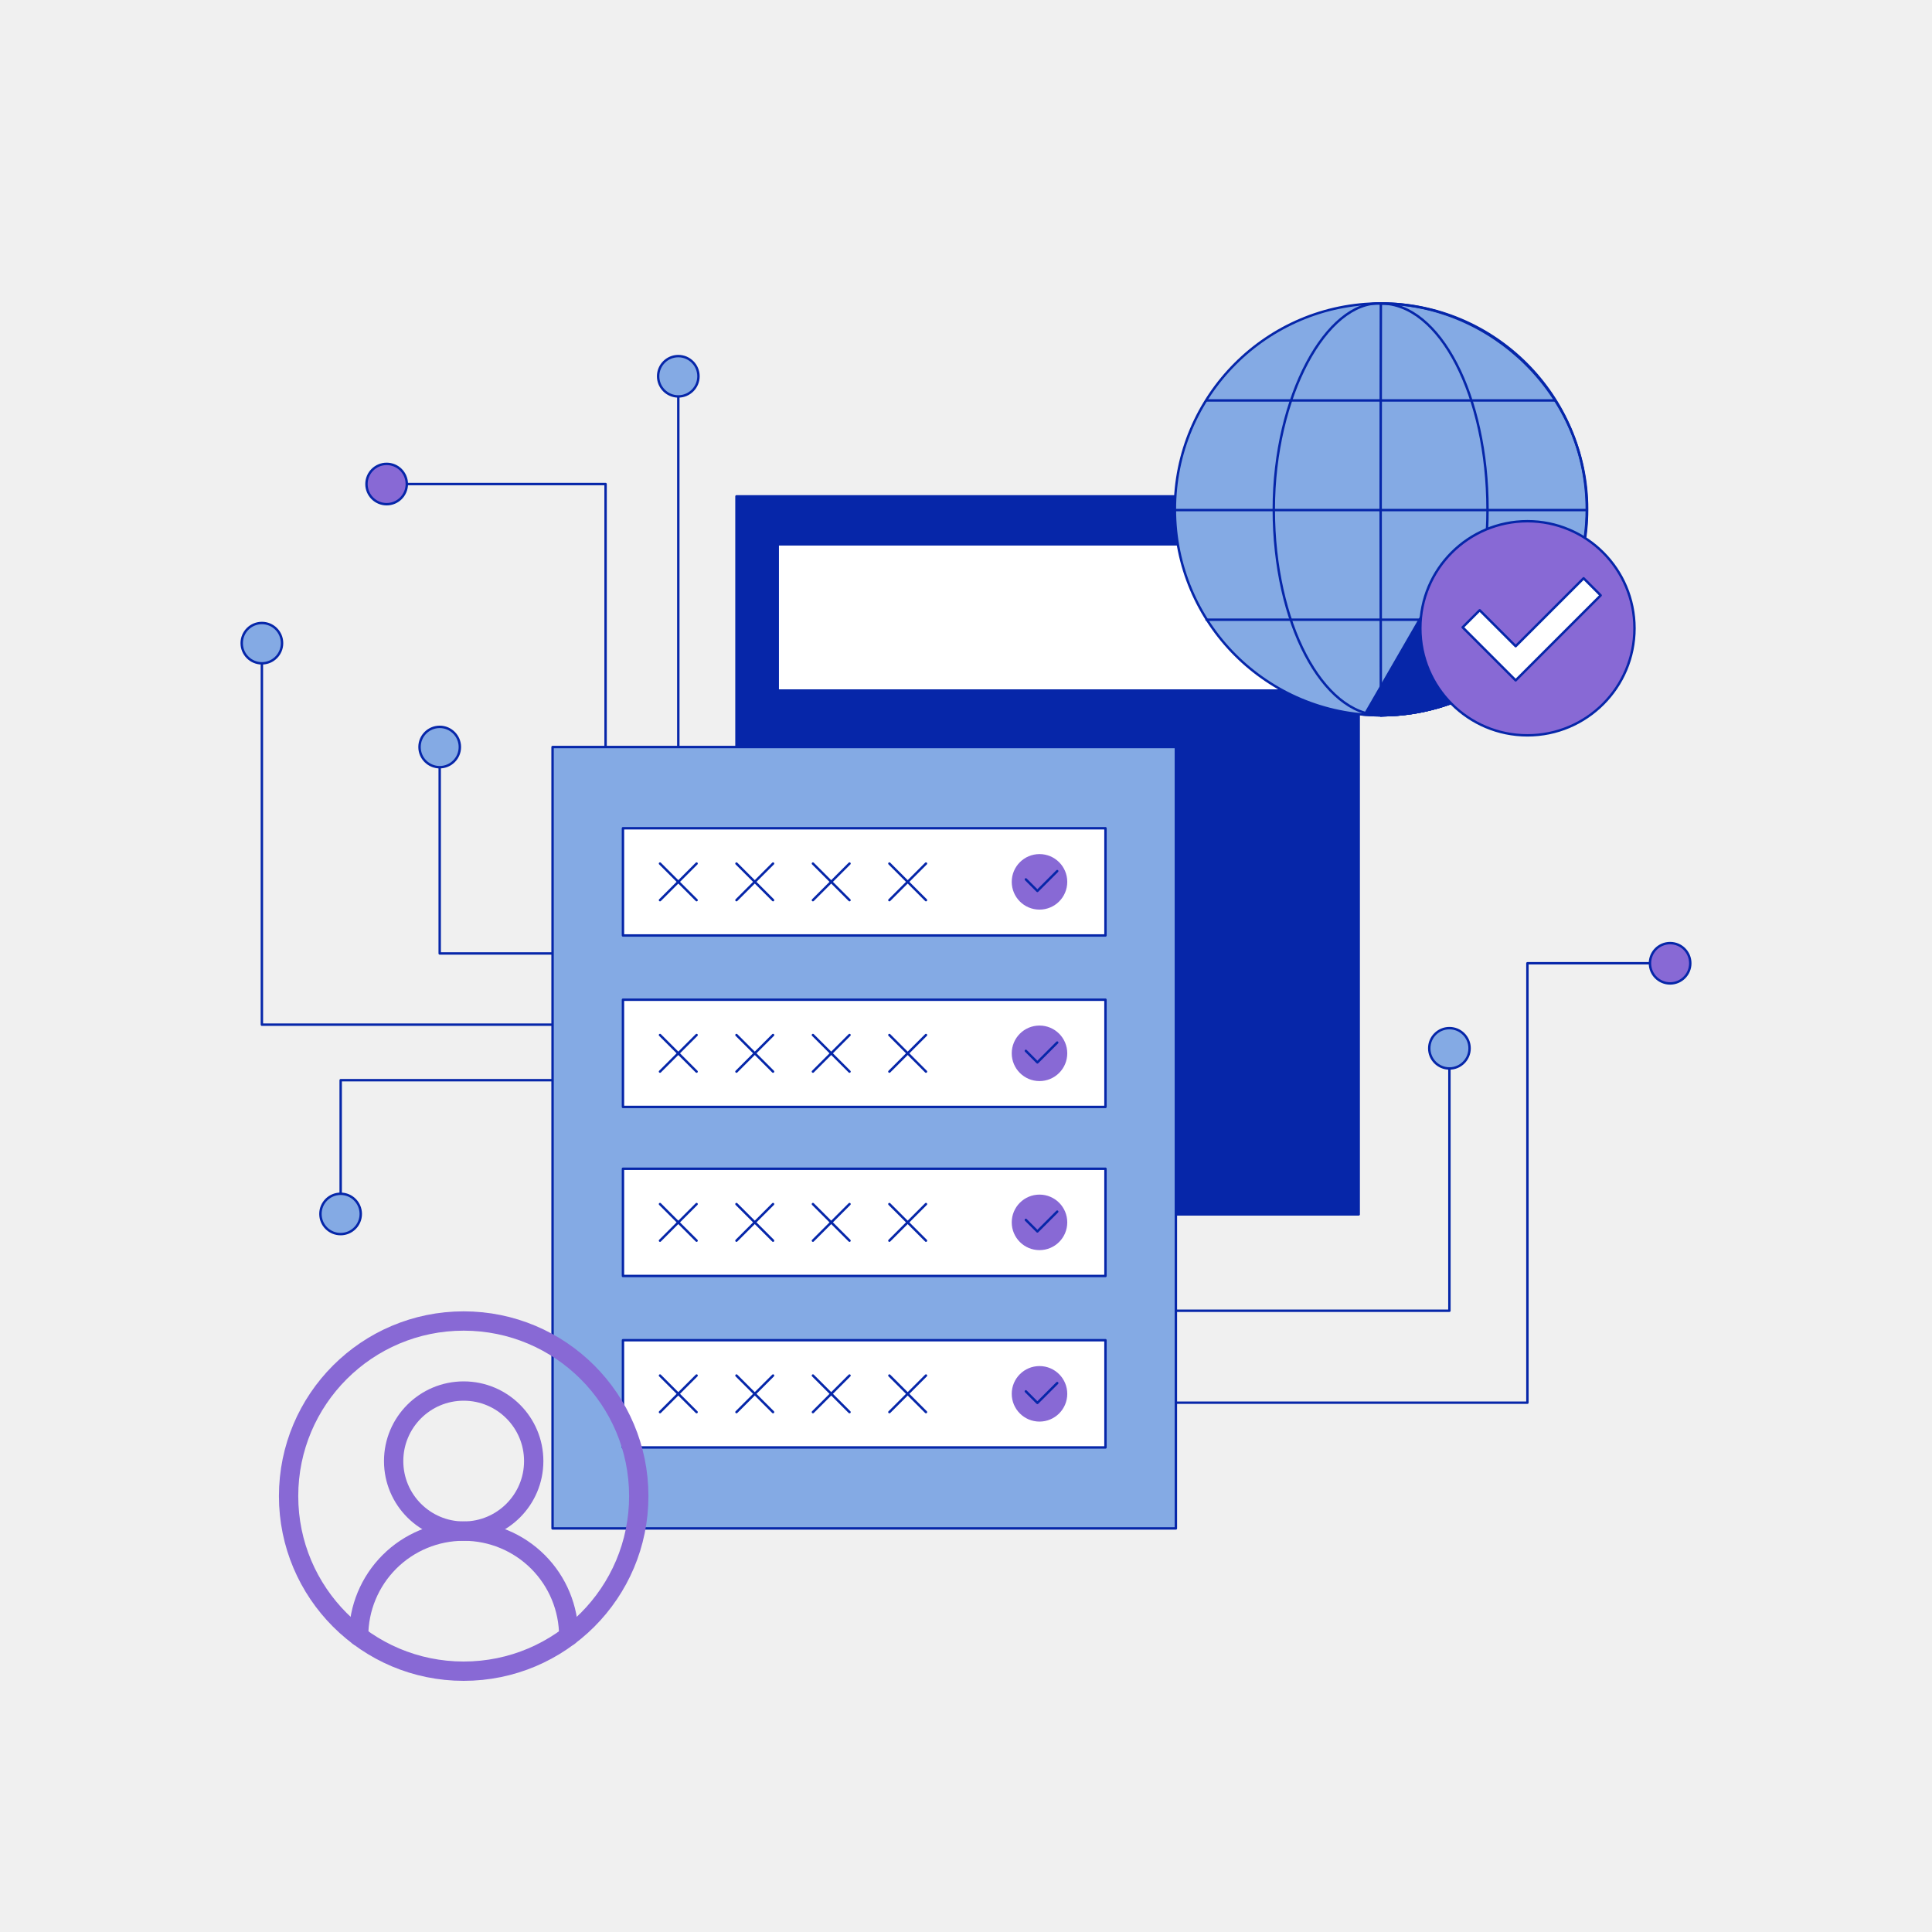
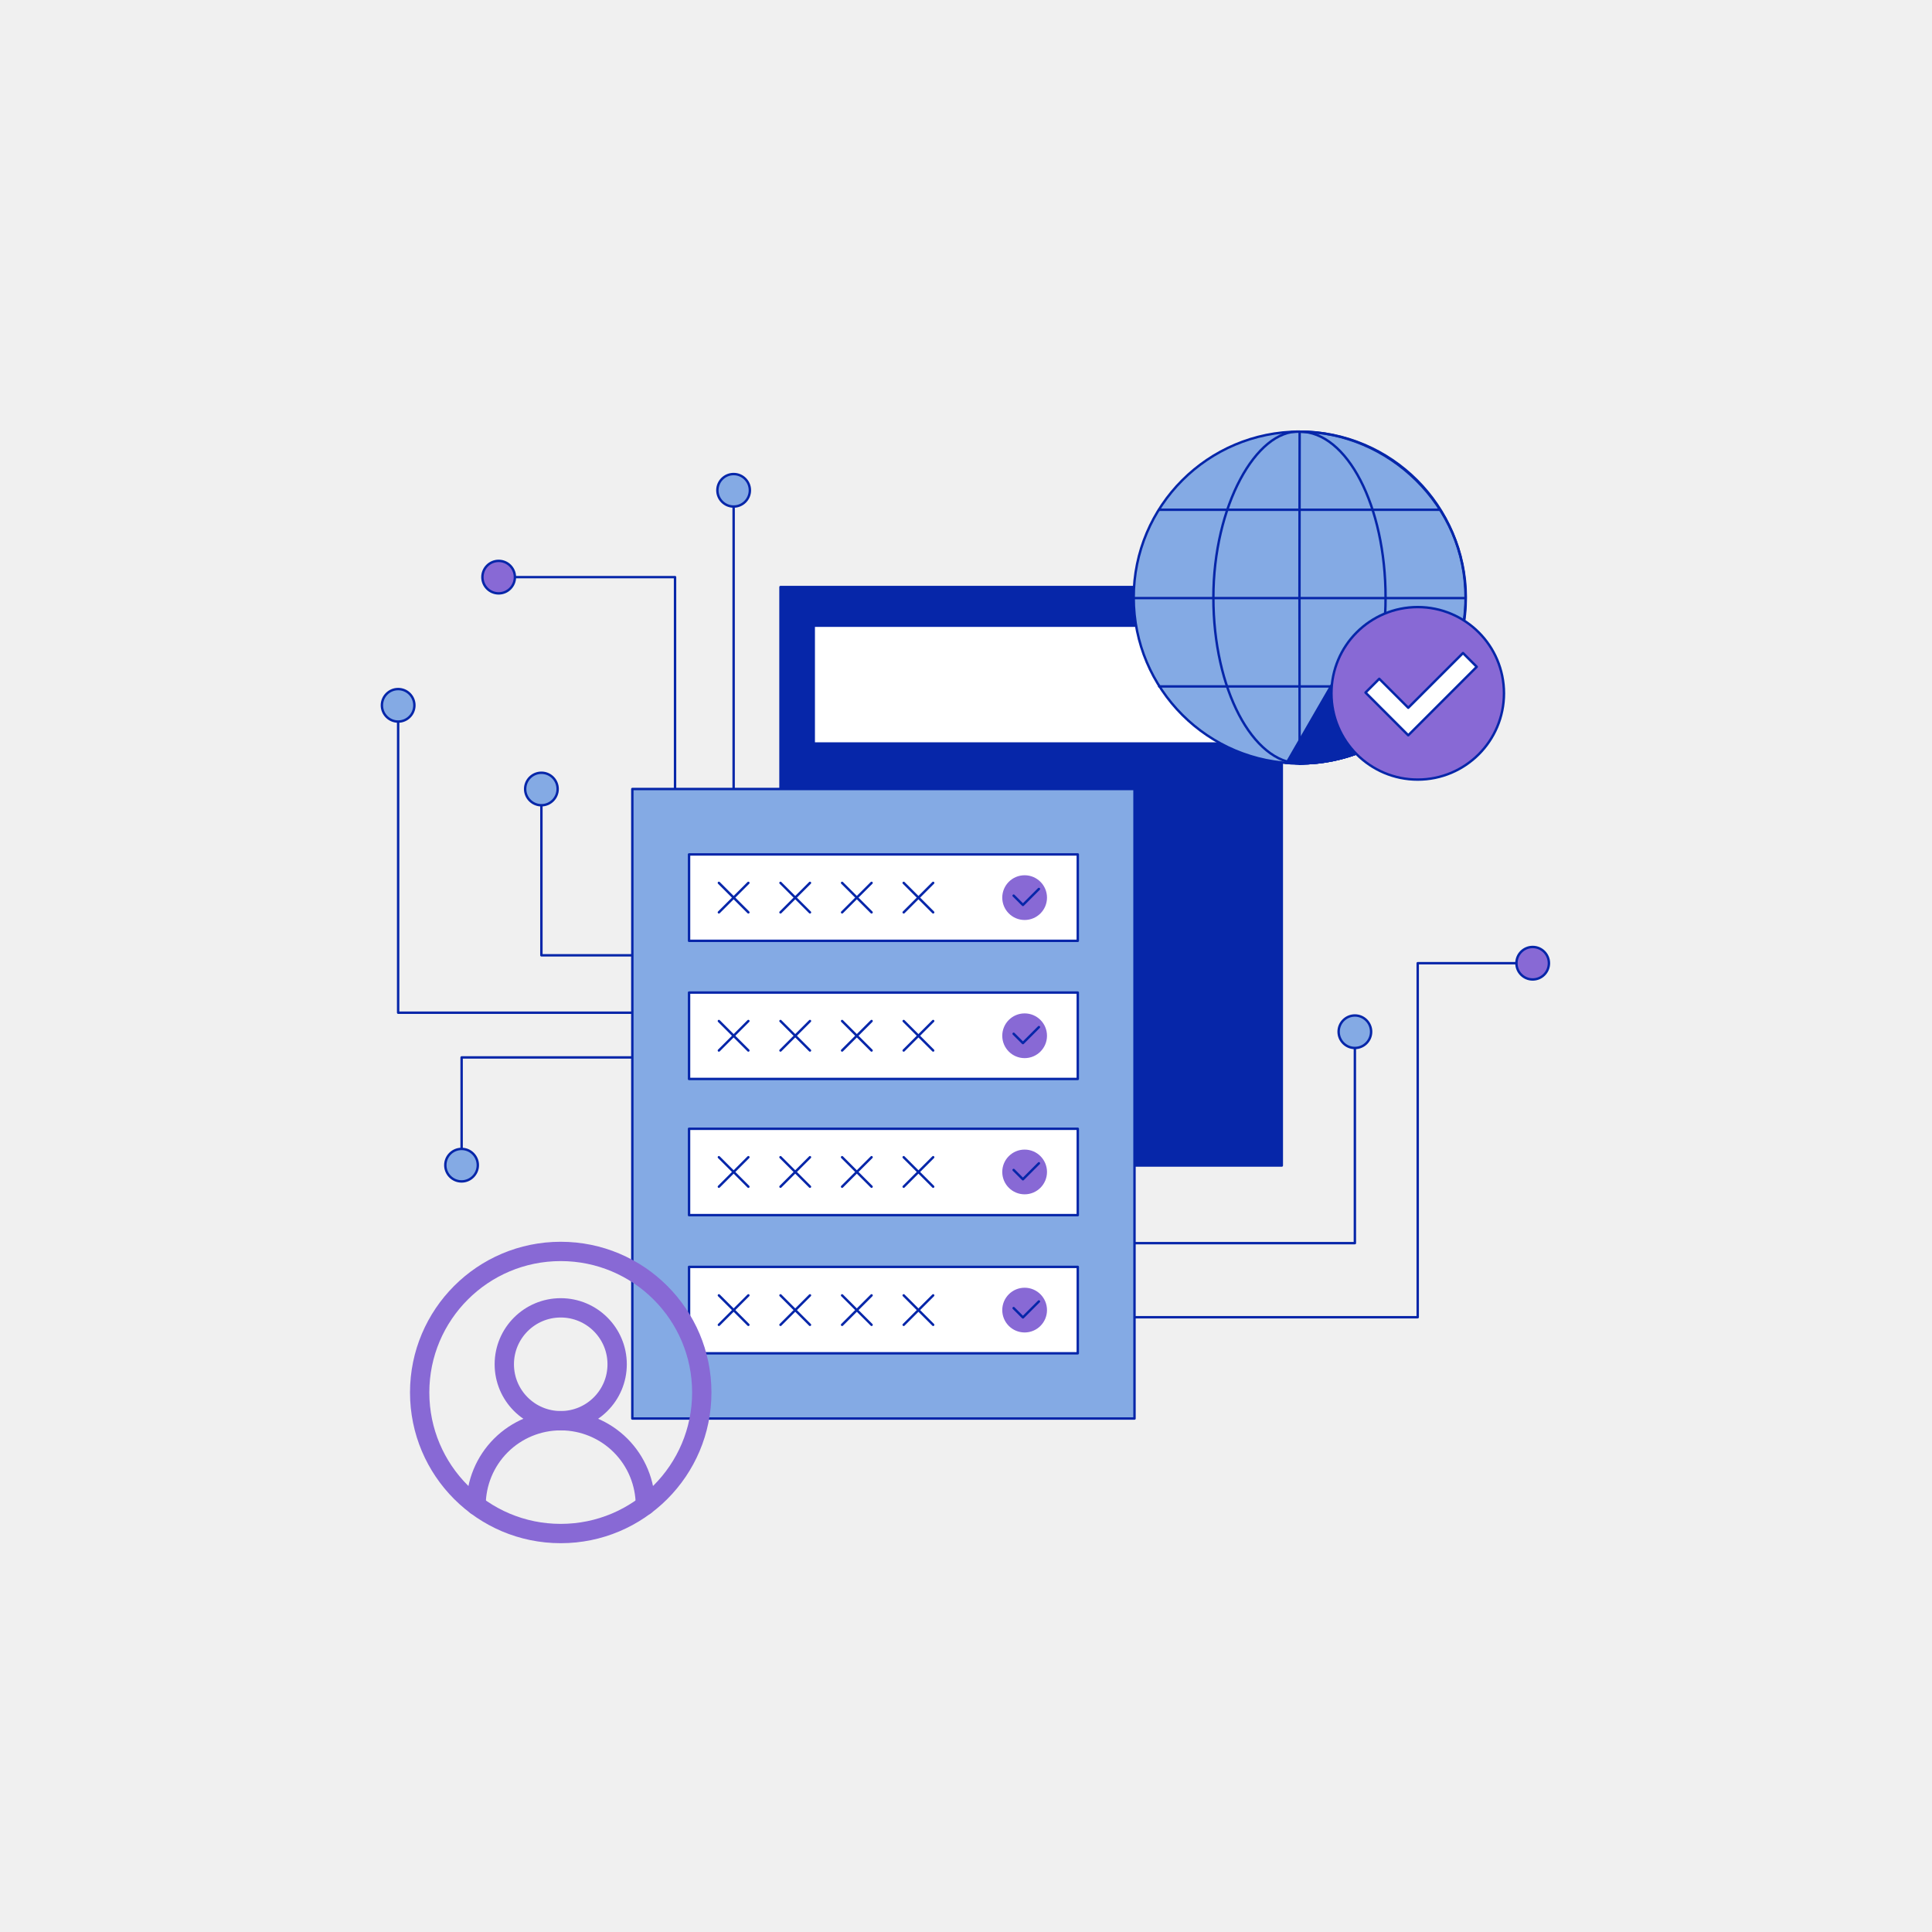
<svg xmlns="http://www.w3.org/2000/svg" width="1600" height="1600" viewBox="0 0 1600 1600" fill="none">
-   <g clip-path="url(#clip0_24_16457)">
-     <mask id="mask0_24_16457" style="mask-type:luminance" maskUnits="userSpaceOnUse" x="0" y="0" width="1600" height="1600">
-       <path d="M1600 0H0V1600H1600V0Z" fill="white" />
+   <mask id="mask0_2_8735" style="mask-type:luminance" maskUnits="userSpaceOnUse" x="25" y="25" width="1550" height="1550">
+     <path d="M1575 25H25V1575H1575V25Z" fill="white" />
+   </mask>
+   <g mask="url(#mask0_2_8735)">
+     <mask id="mask1_2_8735" style="mask-type:luminance" maskUnits="userSpaceOnUse" x="155" y="155" width="1290" height="1290">
+       <path d="M1444.03 155H155V1444.03H1444.03V155Z" fill="white" />
    </mask>
-     <g mask="url(#mask0_24_16457)">
-       <path d="M609.912 411.05H1125.22V1005.71H609.912V411.05Z" fill="#0626A9" />
-       <path d="M609.912 411.05H1125.22V1005.71H609.912V411.05Z" stroke="#0626A9" stroke-width="2" stroke-linecap="round" stroke-linejoin="round" />
-       <path d="M1091.04 571.896H644.089V450.78H1091.04V571.896Z" fill="white" />
-       <path d="M1091.04 571.896H644.089V450.78H1091.04V571.896Z" stroke="#0626A9" stroke-width="2" stroke-linecap="round" stroke-linejoin="round" />
-       <mask id="mask1_24_16457" style="mask-type:luminance" maskUnits="userSpaceOnUse" x="0" y="0" width="1600" height="1600">
-         <path d="M0 0H1600V1600H0V0Z" fill="white" />
+     <g mask="url(#mask1_2_8735)">
+       <path d="M646.372 486.16H1061.53V965.245H646.372V486.16Z" fill="#0626A9" />
+       <path d="M646.372 486.16H1061.53V965.245H646.372V486.16Z" stroke="#0626A9" stroke-width="2" stroke-linecap="round" stroke-linejoin="round" />
+       <path d="M1033.99 615.745H673.907V518.168H1033.99V615.745Z" fill="white" />
+       <path d="M1033.99 615.745H673.907V518.168H1033.99V615.745Z" stroke="#0626A9" stroke-width="2" stroke-linecap="round" stroke-linejoin="round" />
+       <mask id="mask2_2_8735" style="mask-type:luminance" maskUnits="userSpaceOnUse" x="155" y="155" width="1290" height="1290">
+         <path d="M155 155H1444.03V1444.03H155V155Z" fill="white" />
      </mask>
-       <g mask="url(#mask1_24_16457)">
-         <path d="M561.742 623.679V328.095" stroke="#0626A9" stroke-width="2" stroke-linecap="round" stroke-linejoin="round" />
-         <path d="M501.516 623.679V400.863H336.658" stroke="#0626A9" stroke-width="2" stroke-linecap="round" stroke-linejoin="round" />
-         <path d="M483.962 789.614H364.138V633.622" stroke="#0626A9" stroke-width="2" stroke-linecap="round" stroke-linejoin="round" />
-         <path d="M469.271 848.593H216.879V550.345" stroke="#0626A9" stroke-width="2" stroke-linecap="round" stroke-linejoin="round" />
-         <path d="M469.271 894.575H282.133V988.633" stroke="#0626A9" stroke-width="2" stroke-linecap="round" stroke-linejoin="round" />
-         <path d="M955.216 1085.49H1200.34V884.866" stroke="#0626A9" stroke-width="2" stroke-linecap="round" stroke-linejoin="round" />
-         <path d="M961.142 1161.64H1264.94V797.735H1365.87" stroke="#0626A9" stroke-width="2" stroke-linecap="round" stroke-linejoin="round" />
-         <path d="M578.446 311.605C578.446 320.831 570.968 328.309 561.742 328.309C552.516 328.309 545.038 320.831 545.038 311.605C545.038 302.379 552.516 294.901 561.742 294.901C570.968 294.901 578.446 302.379 578.446 311.605Z" fill="#84AAE4" />
-         <path d="M578.446 311.605C578.446 320.831 570.968 328.309 561.742 328.309C552.516 328.309 545.038 320.831 545.038 311.605C545.038 302.379 552.516 294.901 561.742 294.901C570.968 294.901 578.446 302.379 578.446 311.605Z" stroke="#0626A9" stroke-width="2" stroke-linecap="round" stroke-linejoin="round" />
-         <path d="M336.907 400.864C336.907 410.09 329.429 417.568 320.203 417.568C310.977 417.568 303.499 410.09 303.499 400.864C303.499 391.638 310.977 384.16 320.203 384.16C329.429 384.16 336.907 391.638 336.907 400.864Z" fill="#8869D5" />
-         <path d="M336.907 400.864C336.907 410.09 329.429 417.568 320.203 417.568C310.977 417.568 303.499 410.09 303.499 400.864C303.499 391.638 310.977 384.16 320.203 384.16C329.429 384.16 336.907 391.638 336.907 400.864Z" stroke="#0626A9" stroke-width="2" stroke-linecap="round" stroke-linejoin="round" />
-         <path d="M380.841 618.657C380.841 627.883 373.363 635.361 364.137 635.361C354.911 635.361 347.433 627.883 347.433 618.657C347.433 609.431 354.911 601.953 364.137 601.953C373.363 601.953 380.841 609.431 380.841 618.657Z" fill="#84AAE4" />
-         <path d="M380.841 618.657C380.841 627.883 373.363 635.361 364.137 635.361C354.911 635.361 347.433 627.883 347.433 618.657C347.433 609.431 354.911 601.953 364.137 601.953C373.363 601.953 380.841 609.431 380.841 618.657Z" stroke="#0626A9" stroke-width="2" stroke-linecap="round" stroke-linejoin="round" />
-         <path d="M233.583 532.636C233.583 541.862 226.105 549.34 216.879 549.34C207.653 549.34 200.175 541.862 200.175 532.636C200.175 523.41 207.653 515.932 216.879 515.932C226.105 515.932 233.583 523.41 233.583 532.636Z" fill="#84AAE4" />
-         <path d="M233.583 532.636C233.583 541.862 226.105 549.34 216.879 549.34C207.653 549.34 200.175 541.862 200.175 532.636C200.175 523.41 207.653 515.932 216.879 515.932C226.105 515.932 233.583 523.41 233.583 532.636Z" stroke="#0626A9" stroke-width="2" stroke-linecap="round" stroke-linejoin="round" />
-         <path d="M298.78 1005.34C298.78 1014.56 291.302 1022.04 282.076 1022.04C272.85 1022.04 265.372 1014.56 265.372 1005.34C265.372 996.111 272.85 988.633 282.076 988.633C291.302 988.633 298.78 996.111 298.78 1005.34Z" fill="#84AAE4" />
-         <path d="M298.78 1005.34C298.78 1014.56 291.302 1022.04 282.076 1022.04C272.85 1022.04 265.372 1014.56 265.372 1005.34C265.372 996.111 272.85 988.633 282.076 988.633C291.302 988.633 298.78 996.111 298.78 1005.34Z" stroke="#0626A9" stroke-width="2" stroke-linecap="round" stroke-linejoin="round" />
-         <path d="M1217.05 868.162C1217.05 877.388 1209.57 884.866 1200.34 884.866C1191.12 884.866 1183.64 877.388 1183.64 868.162C1183.64 858.936 1191.12 851.458 1200.34 851.458C1209.57 851.458 1217.05 858.936 1217.05 868.162Z" fill="#84AAE4" />
-         <path d="M1217.05 868.162C1217.05 877.388 1209.57 884.866 1200.34 884.866C1191.12 884.866 1183.64 877.388 1183.64 868.162C1183.64 858.936 1191.12 851.458 1200.34 851.458C1209.57 851.458 1217.05 858.936 1217.05 868.162Z" stroke="#0626A9" stroke-width="2" stroke-linecap="round" stroke-linejoin="round" />
-         <path d="M1399.82 797.736C1399.82 806.962 1392.35 814.44 1383.12 814.44C1373.89 814.44 1366.42 806.962 1366.42 797.736C1366.42 788.51 1373.89 781.032 1383.12 781.032C1392.35 781.032 1399.82 788.51 1399.82 797.736Z" fill="#8869D5" />
-         <path d="M1399.82 797.736C1399.82 806.962 1392.35 814.44 1383.12 814.44C1373.89 814.44 1366.42 806.962 1366.42 797.736C1366.42 788.51 1373.89 781.032 1383.12 781.032C1392.35 781.032 1399.82 788.51 1399.82 797.736Z" stroke="#0626A9" stroke-width="2" stroke-linecap="round" stroke-linejoin="round" />
+       <g mask="url(#mask2_2_8735)">
+         <path d="M607.564 657.464V419.328" stroke="#0626A9" stroke-width="2" stroke-linecap="round" stroke-linejoin="round" />
+         <path d="M559.044 657.464V477.953H426.227" stroke="#0626A9" stroke-width="2" stroke-linecap="round" stroke-linejoin="round" />
+         <path d="M544.901 791.148H448.366V665.474" stroke="#0626A9" stroke-width="2" stroke-linecap="round" stroke-linejoin="round" />
+         <path d="M533.066 838.664H329.727V598.382" stroke="#0626A9" stroke-width="2" stroke-linecap="round" stroke-linejoin="round" />
+         <path d="M533.066 875.709H382.299V951.487" stroke="#0626A9" stroke-width="2" stroke-linecap="round" stroke-linejoin="round" />
+         <path d="M924.565 1029.52H1122.05V867.887" stroke="#0626A9" stroke-width="2" stroke-linecap="round" stroke-linejoin="round" />
+         <path d="M929.339 1090.87H1174.09V797.691H1255.41" stroke="#0626A9" stroke-width="2" stroke-linecap="round" stroke-linejoin="round" />
+         <path d="M621.022 406.043C621.022 413.476 614.997 419.5 607.564 419.5C600.132 419.5 594.107 413.476 594.107 406.043C594.107 398.61 600.132 392.585 607.564 392.585C614.997 392.585 621.022 398.61 621.022 406.043Z" fill="#84AAE4" />
+         <path d="M621.022 406.043C621.022 413.476 614.997 419.5 607.564 419.5C600.132 419.5 594.107 413.476 594.107 406.043C594.107 398.61 600.132 392.585 607.564 392.585C614.997 392.585 621.022 398.61 621.022 406.043Z" stroke="#0626A9" stroke-width="2" stroke-linecap="round" stroke-linejoin="round" />
+         <path d="M426.427 477.954C426.427 485.387 420.403 491.411 412.97 491.411C405.537 491.411 399.512 485.387 399.512 477.954C399.512 470.521 405.537 464.496 412.97 464.496C420.403 464.496 426.427 470.521 426.427 477.954Z" fill="#8869D5" />
+         <path d="M426.427 477.954C426.427 485.387 420.403 491.411 412.97 491.411C405.537 491.411 399.512 485.387 399.512 477.954C399.512 470.521 405.537 464.496 412.97 464.496C420.403 464.496 426.427 470.521 426.427 477.954Z" stroke="#0626A9" stroke-width="2" stroke-linecap="round" stroke-linejoin="round" />
+         <path d="M461.823 653.418C461.823 660.85 455.798 666.875 448.365 666.875C440.932 666.875 434.908 660.85 434.908 653.418C434.908 645.985 440.932 639.96 448.365 639.96C455.798 639.96 461.823 645.985 461.823 653.418Z" fill="#84AAE4" />
+         <path d="M461.823 653.418C461.823 660.85 455.798 666.875 448.365 666.875C440.932 666.875 434.908 660.85 434.908 653.418C434.908 645.985 440.932 639.96 448.365 639.96C455.798 639.96 461.823 645.985 461.823 653.418Z" stroke="#0626A9" stroke-width="2" stroke-linecap="round" stroke-linejoin="round" />
+         <path d="M343.185 584.115C343.185 591.548 337.16 597.573 329.727 597.573C322.295 597.573 316.27 591.548 316.27 584.115C316.27 576.682 322.295 570.658 329.727 570.658C337.16 570.658 343.185 576.682 343.185 584.115Z" fill="#84AAE4" />
+         <path d="M343.185 584.115C343.185 591.548 337.16 597.573 329.727 597.573C322.295 597.573 316.27 591.548 316.27 584.115C316.27 576.682 322.295 570.658 329.727 570.658C337.16 570.658 343.185 576.682 343.185 584.115Z" stroke="#0626A9" stroke-width="2" stroke-linecap="round" stroke-linejoin="round" />
+         <path d="M395.71 964.947C395.71 972.375 389.686 978.401 382.253 978.401C374.82 978.401 368.796 972.375 368.796 964.947C368.796 957.511 374.82 951.487 382.253 951.487C389.686 951.487 395.71 957.511 395.71 964.947Z" fill="#84AAE4" />
+         <path d="M395.71 964.947C395.71 972.375 389.686 978.401 382.253 978.401C374.82 978.401 368.796 972.375 368.796 964.947C368.796 957.511 374.82 951.487 382.253 951.487C389.686 951.487 395.71 957.511 395.71 964.947Z" stroke="#0626A9" stroke-width="2" stroke-linecap="round" stroke-linejoin="round" />
+         <path d="M1135.51 854.43C1135.51 861.863 1129.48 867.887 1122.05 867.887C1114.62 867.887 1108.59 861.863 1108.59 854.43C1108.59 846.997 1114.62 840.972 1122.05 840.972C1129.48 840.972 1135.51 846.997 1135.51 854.43Z" fill="#84AAE4" />
+         <path d="M1135.51 854.43C1135.51 861.863 1129.48 867.887 1122.05 867.887C1114.62 867.887 1108.59 861.863 1108.59 854.43C1108.59 846.997 1114.62 840.972 1122.05 840.972C1129.48 840.972 1135.51 846.997 1135.51 854.43Z" stroke="#0626A9" stroke-width="2" stroke-linecap="round" stroke-linejoin="round" />
+         <path d="M1282.76 797.692C1282.76 805.125 1276.74 811.149 1269.3 811.149C1261.87 811.149 1255.85 805.125 1255.85 797.692C1255.85 790.259 1261.87 784.234 1269.3 784.234C1276.74 784.234 1282.76 790.259 1282.76 797.692Z" fill="#8869D5" />
+         <path d="M1282.76 797.692C1282.76 805.125 1276.74 811.149 1269.3 811.149C1261.87 811.149 1255.85 805.125 1255.85 797.692C1255.85 790.259 1261.87 784.234 1269.3 784.234C1276.74 784.234 1282.76 790.259 1282.76 797.692Z" stroke="#0626A9" stroke-width="2" stroke-linecap="round" stroke-linejoin="round" />
      </g>
-       <mask id="mask2_24_16457" style="mask-type:luminance" maskUnits="userSpaceOnUse" x="0" y="0" width="1600" height="1600">
-         <path d="M0 0H1600V1600H0V0Z" fill="white" />
+       <mask id="mask3_2_8735" style="mask-type:luminance" maskUnits="userSpaceOnUse" x="155" y="155" width="1290" height="1290">
+         <path d="M155 155H1444.03V1444.03H155V155Z" fill="white" />
      </mask>
-       <g mask="url(#mask2_24_16457)">
-         <path d="M973.808 1265.78H457.61V618.657H973.808V1265.78Z" fill="#84AAE4" />
-         <path d="M973.808 1265.78H457.61V618.657H973.808V1265.78Z" stroke="#0626A9" stroke-width="2" stroke-linecap="round" stroke-linejoin="round" />
-         <path d="M915.505 774.711H515.913V685.913H915.505V774.711Z" fill="white" />
-         <path d="M915.505 774.711H515.913V685.913H915.505V774.711Z" stroke="#0626A9" stroke-width="2" stroke-linecap="round" stroke-linejoin="round" />
-         <path d="M546.59 745.463L576.892 715.161" stroke="#0626A9" stroke-width="2" stroke-linecap="round" stroke-linejoin="round" />
-         <path d="M576.892 745.463L546.59 715.161" stroke="#0626A9" stroke-width="2" stroke-linecap="round" stroke-linejoin="round" />
-         <path d="M609.912 745.463L640.214 715.161" stroke="#0626A9" stroke-width="2" stroke-linecap="round" stroke-linejoin="round" />
-         <path d="M640.214 745.463L609.912 715.161" stroke="#0626A9" stroke-width="2" stroke-linecap="round" stroke-linejoin="round" />
-         <path d="M673.233 745.463L703.535 715.161" stroke="#0626A9" stroke-width="2" stroke-linecap="round" stroke-linejoin="round" />
-         <path d="M703.535 745.463L673.233 715.161" stroke="#0626A9" stroke-width="2" stroke-linecap="round" stroke-linejoin="round" />
-         <path d="M736.555 745.463L766.857 715.161" stroke="#0626A9" stroke-width="2" stroke-linecap="round" stroke-linejoin="round" />
-         <path d="M766.857 745.463L736.555 715.161" stroke="#0626A9" stroke-width="2" stroke-linecap="round" stroke-linejoin="round" />
-         <path d="M883.861 730.312C883.861 743.01 873.568 753.303 860.87 753.303C848.172 753.303 837.879 743.01 837.879 730.312C837.879 717.614 848.172 707.321 860.87 707.321C873.568 707.321 883.861 717.614 883.861 730.312Z" fill="#8869D5" />
-         <path d="M849.566 728.271L859.124 737.829L875.544 721.409" stroke="#0626A9" stroke-width="2" stroke-linecap="round" stroke-linejoin="round" />
-         <path d="M915.505 916.711H515.913V827.913H915.505V916.711Z" fill="white" />
-         <path d="M915.505 916.711H515.913V827.913H915.505V916.711Z" stroke="#0626A9" stroke-width="2" stroke-linecap="round" stroke-linejoin="round" />
-         <path d="M546.59 887.463L576.892 857.161" stroke="#0626A9" stroke-width="2" stroke-linecap="round" stroke-linejoin="round" />
-         <path d="M576.892 887.463L546.59 857.161" stroke="#0626A9" stroke-width="2" stroke-linecap="round" stroke-linejoin="round" />
-         <path d="M609.912 887.463L640.214 857.161" stroke="#0626A9" stroke-width="2" stroke-linecap="round" stroke-linejoin="round" />
-         <path d="M640.214 887.463L609.912 857.161" stroke="#0626A9" stroke-width="2" stroke-linecap="round" stroke-linejoin="round" />
-         <path d="M673.233 887.463L703.535 857.161" stroke="#0626A9" stroke-width="2" stroke-linecap="round" stroke-linejoin="round" />
-         <path d="M703.535 887.463L673.233 857.161" stroke="#0626A9" stroke-width="2" stroke-linecap="round" stroke-linejoin="round" />
-         <path d="M736.555 887.463L766.857 857.161" stroke="#0626A9" stroke-width="2" stroke-linecap="round" stroke-linejoin="round" />
-         <path d="M766.857 887.463L736.555 857.161" stroke="#0626A9" stroke-width="2" stroke-linecap="round" stroke-linejoin="round" />
-         <path d="M883.861 872.312C883.861 885.01 873.568 895.303 860.87 895.303C848.172 895.303 837.879 885.01 837.879 872.312C837.879 859.614 848.172 849.321 860.87 849.321C873.568 849.321 883.861 859.614 883.861 872.312Z" fill="#8869D5" />
-         <path d="M849.566 870.271L859.124 879.829L875.544 863.409" stroke="#0626A9" stroke-width="2" stroke-linecap="round" stroke-linejoin="round" />
-         <path d="M915.505 1056.71H515.913V967.913H915.505V1056.71Z" fill="white" />
-         <path d="M915.505 1056.71H515.913V967.913H915.505V1056.71Z" stroke="#0626A9" stroke-width="2" stroke-linecap="round" stroke-linejoin="round" />
-         <path d="M546.59 1027.46L576.892 997.161" stroke="#0626A9" stroke-width="2" stroke-linecap="round" stroke-linejoin="round" />
-         <path d="M576.892 1027.46L546.59 997.161" stroke="#0626A9" stroke-width="2" stroke-linecap="round" stroke-linejoin="round" />
-         <path d="M609.912 1027.46L640.214 997.161" stroke="#0626A9" stroke-width="2" stroke-linecap="round" stroke-linejoin="round" />
-         <path d="M640.214 1027.46L609.912 997.161" stroke="#0626A9" stroke-width="2" stroke-linecap="round" stroke-linejoin="round" />
-         <path d="M673.233 1027.46L703.535 997.161" stroke="#0626A9" stroke-width="2" stroke-linecap="round" stroke-linejoin="round" />
-         <path d="M703.535 1027.46L673.233 997.161" stroke="#0626A9" stroke-width="2" stroke-linecap="round" stroke-linejoin="round" />
-         <path d="M736.555 1027.46L766.857 997.161" stroke="#0626A9" stroke-width="2" stroke-linecap="round" stroke-linejoin="round" />
-         <path d="M766.857 1027.46L736.555 997.161" stroke="#0626A9" stroke-width="2" stroke-linecap="round" stroke-linejoin="round" />
-         <path d="M883.861 1012.31C883.861 1025.01 873.568 1035.3 860.87 1035.3C848.172 1035.3 837.879 1025.01 837.879 1012.31C837.879 999.614 848.172 989.321 860.87 989.321C873.568 989.321 883.861 999.614 883.861 1012.31Z" fill="#8869D5" />
-         <path d="M849.566 1010.27L859.124 1019.83L875.544 1003.41" stroke="#0626A9" stroke-width="2" stroke-linecap="round" stroke-linejoin="round" />
-         <path d="M915.505 1198.71H515.913V1109.91H915.505V1198.71Z" fill="white" />
-         <path d="M915.505 1198.71H515.913V1109.91H915.505V1198.71Z" stroke="#0626A9" stroke-width="2" stroke-linecap="round" stroke-linejoin="round" />
-         <path d="M546.59 1169.46L576.892 1139.16" stroke="#0626A9" stroke-width="2" stroke-linecap="round" stroke-linejoin="round" />
-         <path d="M576.892 1169.46L546.59 1139.16" stroke="#0626A9" stroke-width="2" stroke-linecap="round" stroke-linejoin="round" />
-         <path d="M609.912 1169.46L640.214 1139.16" stroke="#0626A9" stroke-width="2" stroke-linecap="round" stroke-linejoin="round" />
-         <path d="M640.214 1169.46L609.912 1139.16" stroke="#0626A9" stroke-width="2" stroke-linecap="round" stroke-linejoin="round" />
-         <path d="M673.233 1169.46L703.535 1139.16" stroke="#0626A9" stroke-width="2" stroke-linecap="round" stroke-linejoin="round" />
-         <path d="M703.535 1169.46L673.233 1139.16" stroke="#0626A9" stroke-width="2" stroke-linecap="round" stroke-linejoin="round" />
-         <path d="M736.555 1169.46L766.857 1139.16" stroke="#0626A9" stroke-width="2" stroke-linecap="round" stroke-linejoin="round" />
-         <path d="M766.857 1169.46L736.555 1139.16" stroke="#0626A9" stroke-width="2" stroke-linecap="round" stroke-linejoin="round" />
-         <path d="M883.861 1154.31C883.861 1167.01 873.568 1177.3 860.87 1177.3C848.172 1177.3 837.879 1167.01 837.879 1154.31C837.879 1141.61 848.172 1131.32 860.87 1131.32C873.568 1131.32 883.861 1141.61 883.861 1154.31Z" fill="#8869D5" />
-         <path d="M849.566 1152.27L859.124 1161.83L875.544 1145.41" stroke="#0626A9" stroke-width="2" stroke-linecap="round" stroke-linejoin="round" />
+       <g mask="url(#mask3_2_8735)">
+         <path d="M939.543 1174.77H523.671V653.418H939.543V1174.77Z" fill="#84AAE4" />
+         <path d="M939.543 1174.77H523.671V653.418H939.543V1174.77Z" stroke="#0626A9" stroke-width="2" stroke-linecap="round" stroke-linejoin="round" />
+         <path d="M892.572 779.142H570.643V707.602H892.572V779.142Z" fill="white" />
+         <path d="M892.572 779.142H570.643V707.602H892.572V779.142Z" stroke="#0626A9" stroke-width="2" stroke-linecap="round" stroke-linejoin="round" />
+         <path d="M595.357 755.578L619.77 731.166" stroke="#0626A9" stroke-width="2" stroke-linecap="round" stroke-linejoin="round" />
+         <path d="M619.77 755.578L595.357 731.166" stroke="#0626A9" stroke-width="2" stroke-linecap="round" stroke-linejoin="round" />
+         <path d="M646.372 755.578L670.785 731.166" stroke="#0626A9" stroke-width="2" stroke-linecap="round" stroke-linejoin="round" />
+         <path d="M670.785 755.578L646.372 731.166" stroke="#0626A9" stroke-width="2" stroke-linecap="round" stroke-linejoin="round" />
+         <path d="M697.386 755.578L721.799 731.166" stroke="#0626A9" stroke-width="2" stroke-linecap="round" stroke-linejoin="round" />
+         <path d="M721.799 755.578L697.386 731.166" stroke="#0626A9" stroke-width="2" stroke-linecap="round" stroke-linejoin="round" />
+         <path d="M748.401 755.578L772.814 731.166" stroke="#0626A9" stroke-width="2" stroke-linecap="round" stroke-linejoin="round" />
+         <path d="M772.814 755.578L748.401 731.166" stroke="#0626A9" stroke-width="2" stroke-linecap="round" stroke-linejoin="round" />
+         <path d="M867.078 743.372C867.078 753.602 858.785 761.895 848.555 761.895C838.325 761.895 830.033 753.602 830.033 743.372C830.033 733.142 838.325 724.849 848.555 724.849C858.785 724.849 867.078 733.142 867.078 743.372Z" fill="#8869D5" />
+         <path d="M839.448 741.728L847.149 749.428L860.377 736.199" stroke="#0626A9" stroke-width="2" stroke-linecap="round" stroke-linejoin="round" />
+         <path d="M892.572 893.543H570.643V822.004H892.572V893.543Z" fill="white" />
+         <path d="M892.572 893.543H570.643V822.004H892.572V893.543Z" stroke="#0626A9" stroke-width="2" stroke-linecap="round" stroke-linejoin="round" />
+         <path d="M595.357 869.98L619.77 845.567" stroke="#0626A9" stroke-width="2" stroke-linecap="round" stroke-linejoin="round" />
+         <path d="M619.77 869.98L595.357 845.567" stroke="#0626A9" stroke-width="2" stroke-linecap="round" stroke-linejoin="round" />
+         <path d="M646.372 869.98L670.785 845.567" stroke="#0626A9" stroke-width="2" stroke-linecap="round" stroke-linejoin="round" />
+         <path d="M670.785 869.98L646.372 845.567" stroke="#0626A9" stroke-width="2" stroke-linecap="round" stroke-linejoin="round" />
+         <path d="M697.386 869.98L721.799 845.567" stroke="#0626A9" stroke-width="2" stroke-linecap="round" stroke-linejoin="round" />
+         <path d="M721.799 869.98L697.386 845.567" stroke="#0626A9" stroke-width="2" stroke-linecap="round" stroke-linejoin="round" />
+         <path d="M748.401 869.98L772.814 845.567" stroke="#0626A9" stroke-width="2" stroke-linecap="round" stroke-linejoin="round" />
+         <path d="M772.814 869.98L748.401 845.567" stroke="#0626A9" stroke-width="2" stroke-linecap="round" stroke-linejoin="round" />
+         <path d="M867.078 857.773C867.078 868.004 858.785 876.296 848.555 876.296C838.325 876.296 830.033 868.004 830.033 857.773C830.033 847.543 838.325 839.251 848.555 839.251C858.785 839.251 867.078 847.543 867.078 857.773Z" fill="#8869D5" />
+         <path d="M839.448 856.129L847.149 863.829L860.377 850.601" stroke="#0626A9" stroke-width="2" stroke-linecap="round" stroke-linejoin="round" />
+         <path d="M892.572 1006.33H570.643V934.794H892.572V1006.33Z" fill="white" />
+         <path d="M892.572 1006.33H570.643V934.794H892.572V1006.33Z" stroke="#0626A9" stroke-width="2" stroke-linecap="round" stroke-linejoin="round" />
+         <path d="M595.357 982.767L619.77 958.357" stroke="#0626A9" stroke-width="2" stroke-linecap="round" stroke-linejoin="round" />
+         <path d="M619.77 982.767L595.357 958.357" stroke="#0626A9" stroke-width="2" stroke-linecap="round" stroke-linejoin="round" />
+         <path d="M646.372 982.767L670.785 958.357" stroke="#0626A9" stroke-width="2" stroke-linecap="round" stroke-linejoin="round" />
+         <path d="M670.785 982.767L646.372 958.357" stroke="#0626A9" stroke-width="2" stroke-linecap="round" stroke-linejoin="round" />
+         <path d="M697.386 982.767L721.799 958.357" stroke="#0626A9" stroke-width="2" stroke-linecap="round" stroke-linejoin="round" />
+         <path d="M721.799 982.767L697.386 958.357" stroke="#0626A9" stroke-width="2" stroke-linecap="round" stroke-linejoin="round" />
+         <path d="M748.401 982.767L772.814 958.357" stroke="#0626A9" stroke-width="2" stroke-linecap="round" stroke-linejoin="round" />
+         <path d="M772.814 982.767L748.401 958.357" stroke="#0626A9" stroke-width="2" stroke-linecap="round" stroke-linejoin="round" />
+         <path d="M867.078 970.562C867.078 980.794 858.785 989.084 848.555 989.084C838.325 989.084 830.033 980.794 830.033 970.562C830.033 960.334 838.325 952.041 848.555 952.041C858.785 952.041 867.078 960.334 867.078 970.562Z" fill="#8869D5" />
+         <path d="M839.448 968.919L847.149 976.621L860.377 963.392" stroke="#0626A9" stroke-width="2" stroke-linecap="round" stroke-linejoin="round" />
+         <path d="M892.572 1120.73H570.643V1049.19H892.572V1120.73Z" fill="white" />
+         <path d="M892.572 1120.73H570.643V1049.19H892.572V1120.73Z" stroke="#0626A9" stroke-width="2" stroke-linecap="round" stroke-linejoin="round" />
+         <path d="M595.357 1097.17L619.77 1072.76" stroke="#0626A9" stroke-width="2" stroke-linecap="round" stroke-linejoin="round" />
+         <path d="M619.77 1097.17L595.357 1072.76" stroke="#0626A9" stroke-width="2" stroke-linecap="round" stroke-linejoin="round" />
+         <path d="M646.372 1097.17L670.785 1072.76" stroke="#0626A9" stroke-width="2" stroke-linecap="round" stroke-linejoin="round" />
+         <path d="M670.785 1097.17L646.372 1072.76" stroke="#0626A9" stroke-width="2" stroke-linecap="round" stroke-linejoin="round" />
+         <path d="M697.386 1097.17L721.799 1072.76" stroke="#0626A9" stroke-width="2" stroke-linecap="round" stroke-linejoin="round" />
+         <path d="M721.799 1097.17L697.386 1072.76" stroke="#0626A9" stroke-width="2" stroke-linecap="round" stroke-linejoin="round" />
+         <path d="M748.401 1097.17L772.814 1072.76" stroke="#0626A9" stroke-width="2" stroke-linecap="round" stroke-linejoin="round" />
+         <path d="M772.814 1097.17L748.401 1072.76" stroke="#0626A9" stroke-width="2" stroke-linecap="round" stroke-linejoin="round" />
+         <path d="M867.078 1084.96C867.078 1095.2 858.785 1103.49 848.555 1103.49C838.325 1103.49 830.033 1095.2 830.033 1084.96C830.033 1074.73 838.325 1066.44 848.555 1066.44C858.785 1066.44 867.078 1074.73 867.078 1084.96Z" fill="#8869D5" />
+         <path d="M839.448 1083.32L847.149 1091.02L860.377 1077.79" stroke="#0626A9" stroke-width="2" stroke-linecap="round" stroke-linejoin="round" />
      </g>
-       <path d="M471 1355C471 1331.93 461.834 1309.8 445.518 1293.48C429.203 1277.17 407.074 1268 384 1268C360.926 1268 338.797 1277.17 322.482 1293.48C306.166 1309.8 297 1331.93 297 1355" stroke="#8869D5" stroke-width="16" stroke-linecap="round" stroke-linejoin="round" />
-       <path d="M384 1268C416.033 1268 442 1242.03 442 1210C442 1177.97 416.033 1152 384 1152C351.967 1152 326 1177.97 326 1210C326 1242.03 351.967 1268 384 1268Z" stroke="#8869D5" stroke-width="16" stroke-linecap="round" stroke-linejoin="round" />
-       <path d="M384 1384C464.081 1384 529 1319.08 529 1239C529 1158.92 464.081 1094 384 1094C303.919 1094 239 1158.92 239 1239C239 1319.08 303.919 1384 384 1384Z" stroke="#8869D5" stroke-width="16" stroke-linecap="round" stroke-linejoin="round" />
-       <mask id="mask3_24_16457" style="mask-type:luminance" maskUnits="userSpaceOnUse" x="0" y="0" width="1600" height="1600">
-         <path d="M0 0H1600V1600H0V0Z" fill="white" />
+       <path d="M534.459 1246.65C534.459 1228.06 527.074 1210.23 513.929 1197.08C500.785 1183.94 482.957 1176.56 464.367 1176.56C445.778 1176.56 427.95 1183.94 414.806 1197.08C401.661 1210.23 394.276 1228.06 394.276 1246.65" stroke="#8869D5" stroke-width="16" stroke-linecap="round" stroke-linejoin="round" />
+       <path d="M464.368 1176.56C490.175 1176.56 511.095 1155.63 511.095 1129.83C511.095 1104.03 490.175 1083.1 464.368 1083.1C438.56 1083.1 417.64 1104.03 417.64 1129.83C417.64 1155.63 438.56 1176.56 464.368 1176.56Z" stroke="#8869D5" stroke-width="16" stroke-linecap="round" stroke-linejoin="round" />
+       <path d="M464.367 1270.01C528.884 1270.01 581.186 1217.71 581.186 1153.19C581.186 1088.68 528.884 1036.38 464.367 1036.38C399.851 1036.38 347.549 1088.68 347.549 1153.19C347.549 1217.71 399.851 1270.01 464.367 1270.01Z" stroke="#8869D5" stroke-width="16" stroke-linecap="round" stroke-linejoin="round" />
+       <mask id="mask4_2_8735" style="mask-type:luminance" maskUnits="userSpaceOnUse" x="155" y="155" width="1290" height="1290">
+         <path d="M155 155H1444.03V1444.03H155V155Z" fill="white" />
      </mask>
-       <g mask="url(#mask3_24_16457)">
-         <path d="M1314.1 421.844C1314.1 484.704 1280.1 539.624 1229.48 569.194C1204.83 583.604 1176.24 592.004 1145.72 592.384C1145 592.394 1144.28 592.394 1143.55 592.394C1049.36 592.394 973.001 516.044 973.001 421.844C973.001 327.654 1049.36 251.294 1143.55 251.294C1237.75 251.294 1314.1 327.654 1314.1 421.844Z" fill="#84AAE4" />
-         <path d="M1314.1 421.844C1314.1 484.704 1280.1 539.624 1229.48 569.194C1204.83 583.604 1176.24 592.004 1145.72 592.384C1145 592.394 1144.28 592.394 1143.55 592.394C1049.36 592.394 973.001 516.044 973.001 421.844C973.001 327.654 1049.36 251.294 1143.55 251.294C1237.75 251.294 1314.1 327.654 1314.1 421.844Z" stroke="#0626A9" stroke-width="2" stroke-linecap="round" stroke-linejoin="round" />
-         <path d="M999.168 331.619H1287.94" stroke="#0626A9" stroke-width="2" stroke-linecap="round" stroke-linejoin="round" />
-         <path d="M999.169 513.212H1287.94" stroke="#0626A9" stroke-width="2" stroke-linecap="round" stroke-linejoin="round" />
-         <path d="M973.006 422.416H1314.07" stroke="#0626A9" stroke-width="2" stroke-linecap="round" stroke-linejoin="round" />
-         <path d="M1143.56 251.298C1099 249 1054.9 327.701 1054.9 421.893C1054.9 516.085 1095.5 592 1143.56 592.398" stroke="#0626A9" stroke-width="2" stroke-linecap="round" stroke-linejoin="round" />
-         <path d="M1143.56 251.298C1143.56 299.5 1143.4 327.504 1143.4 421.696C1143.4 515.888 1143.56 534 1143.56 592.398" stroke="#0626A9" stroke-width="2" stroke-linecap="round" stroke-linejoin="round" />
-         <path d="M1143.56 251.298C1192.35 251.298 1231.9 327.656 1231.9 421.848C1231.9 516.04 1192.35 592.398 1143.56 592.398" stroke="#0626A9" stroke-width="2" stroke-linecap="round" stroke-linejoin="round" />
-         <path d="M1143.56 251.298C1235 251.298 1314.4 327.504 1314.4 421.696C1314.4 515.888 1237.5 592.398 1143.56 592.398" stroke="#0626A9" stroke-width="2" stroke-linecap="round" stroke-linejoin="round" />
+       <g mask="url(#mask4_2_8735)">
+         <path d="M1213.7 494.857C1213.7 545.499 1186.31 589.745 1145.52 613.568C1125.66 625.178 1102.63 631.945 1078.04 632.251C1077.46 632.259 1076.88 632.259 1076.29 632.259C1000.41 632.259 938.893 570.748 938.893 494.857C938.893 418.973 1000.41 357.454 1076.29 357.454C1152.19 357.454 1213.7 418.973 1213.7 494.857Z" fill="#84AAE4" />
+         <path d="M1213.7 494.857C1213.7 545.499 1186.31 589.745 1145.52 613.568C1125.66 625.178 1102.63 631.945 1078.04 632.251C1077.46 632.259 1076.88 632.259 1076.29 632.259C1000.41 632.259 938.893 570.748 938.893 494.857C938.893 418.973 1000.41 357.454 1076.29 357.454C1152.19 357.454 1213.7 418.973 1213.7 494.857Z" stroke="#0626A9" stroke-width="2" stroke-linecap="round" stroke-linejoin="round" />
+         <path d="M959.974 422.167H1192.62" stroke="#0626A9" stroke-width="2" stroke-linecap="round" stroke-linejoin="round" />
+         <path d="M959.975 568.466H1192.62" stroke="#0626A9" stroke-width="2" stroke-linecap="round" stroke-linejoin="round" />
+         <path d="M938.897 495.317H1213.67" stroke="#0626A9" stroke-width="2" stroke-linecap="round" stroke-linejoin="round" />
+         <path d="M1076.3 357.457C1040.4 355.606 1004.87 419.011 1004.87 494.896C1004.87 570.781 1037.58 631.942 1076.3 632.262" stroke="#0626A9" stroke-width="2" stroke-linecap="round" stroke-linejoin="round" />
+         <path d="M1076.3 357.457C1076.3 396.291 1076.17 418.852 1076.17 494.737C1076.17 570.622 1076.3 585.214 1076.3 632.262" stroke="#0626A9" stroke-width="2" stroke-linecap="round" stroke-linejoin="round" />
+         <path d="M1076.3 357.457C1115.61 357.457 1147.47 418.974 1147.47 494.86C1147.47 570.745 1115.61 632.262 1076.3 632.262" stroke="#0626A9" stroke-width="2" stroke-linecap="round" stroke-linejoin="round" />
+         <path d="M1076.3 357.457C1149.97 357.457 1213.94 418.852 1213.94 494.737C1213.94 570.622 1151.98 632.262 1076.3 632.262" stroke="#0626A9" stroke-width="2" stroke-linecap="round" stroke-linejoin="round" />
      </g>
-       <mask id="mask4_24_16457" style="mask-type:alpha" maskUnits="userSpaceOnUse" x="972" y="250" width="344" height="344">
-         <mask id="mask5_24_16457" style="mask-type:luminance" maskUnits="userSpaceOnUse" x="0" y="0" width="1600" height="1600">
-           <path d="M0 0H1600V1600H0V0Z" fill="white" />
+       <mask id="mask5_2_8735" style="mask-type:alpha" maskUnits="userSpaceOnUse" x="937" y="356" width="278" height="278">
+         <mask id="mask6_2_8735" style="mask-type:luminance" maskUnits="userSpaceOnUse" x="155" y="155" width="1290" height="1290">
+           <path d="M155 155H1444.03V1444.03H155V155Z" fill="white" />
        </mask>
-         <g mask="url(#mask5_24_16457)">
-           <path d="M1314.1 421.844C1314.1 484.704 1280.1 539.624 1229.48 569.194C1204.83 583.604 1176.24 592.004 1145.72 592.384C1145 592.394 1144.28 592.394 1143.55 592.394C1049.36 592.394 973.001 516.044 973.001 421.844C973.001 327.654 1049.36 251.294 1143.55 251.294C1237.75 251.294 1314.1 327.654 1314.1 421.844Z" fill="#8484FA" />
-           <path d="M1314.1 421.844C1314.1 484.704 1280.1 539.624 1229.48 569.194C1204.83 583.604 1176.24 592.004 1145.72 592.384C1145 592.394 1144.28 592.394 1143.55 592.394C1049.36 592.394 973.001 516.044 973.001 421.844C973.001 327.654 1049.36 251.294 1143.55 251.294C1237.75 251.294 1314.1 327.654 1314.1 421.844Z" stroke="#202870" stroke-width="2" stroke-linecap="round" stroke-linejoin="round" />
-           <path d="M999.168 331.619H1287.94" stroke="#202870" stroke-width="2" stroke-linecap="round" stroke-linejoin="round" />
-           <path d="M999.169 513.212H1287.94" stroke="#202870" stroke-width="2" stroke-linecap="round" stroke-linejoin="round" />
-           <path d="M973.006 422.416H1314.07" stroke="#202870" stroke-width="2" stroke-linecap="round" stroke-linejoin="round" />
-           <path d="M1143.56 251.298C1099 249 1054.9 327.701 1054.9 421.893C1054.9 516.085 1095.5 592 1143.56 592.398" stroke="#202870" stroke-width="2" stroke-linecap="round" stroke-linejoin="round" />
-           <path d="M1143.56 251.298C1143.56 299.5 1143.4 327.504 1143.4 421.696C1143.4 515.888 1143.56 534 1143.56 592.398" stroke="#202870" stroke-width="2" stroke-linecap="round" stroke-linejoin="round" />
-           <path d="M1143.56 251.298C1192.35 251.298 1231.9 327.656 1231.9 421.848C1231.9 516.04 1192.35 592.398 1143.56 592.398" stroke="#202870" stroke-width="2" stroke-linecap="round" stroke-linejoin="round" />
-           <path d="M1143.56 251.298C1235 251.298 1314.4 327.504 1314.4 421.696C1314.4 515.888 1237.5 592.398 1143.56 592.398" stroke="#202870" stroke-width="2" stroke-linecap="round" stroke-linejoin="round" />
+         <g mask="url(#mask6_2_8735)">
+           <path d="M1213.7 494.857C1213.7 545.499 1186.31 589.745 1145.52 613.568C1125.66 625.178 1102.63 631.945 1078.04 632.251C1077.46 632.259 1076.88 632.259 1076.29 632.259C1000.41 632.259 938.893 570.748 938.893 494.857C938.893 418.973 1000.41 357.454 1076.29 357.454C1152.19 357.454 1213.7 418.973 1213.7 494.857Z" fill="#8484FA" />
+           <path d="M1213.7 494.857C1213.7 545.499 1186.31 589.745 1145.52 613.568C1125.66 625.178 1102.63 631.945 1078.04 632.251C1077.46 632.259 1076.88 632.259 1076.29 632.259C1000.41 632.259 938.893 570.748 938.893 494.857C938.893 418.973 1000.41 357.454 1076.29 357.454C1152.19 357.454 1213.7 418.973 1213.7 494.857Z" stroke="#202870" stroke-width="2" stroke-linecap="round" stroke-linejoin="round" />
+           <path d="M959.974 422.167H1192.62" stroke="#202870" stroke-width="2" stroke-linecap="round" stroke-linejoin="round" />
+           <path d="M959.975 568.466H1192.62" stroke="#202870" stroke-width="2" stroke-linecap="round" stroke-linejoin="round" />
+           <path d="M938.897 495.317H1213.67" stroke="#202870" stroke-width="2" stroke-linecap="round" stroke-linejoin="round" />
+           <path d="M1076.3 357.457C1040.4 355.606 1004.87 419.011 1004.87 494.896C1004.87 570.781 1037.58 631.942 1076.3 632.262" stroke="#202870" stroke-width="2" stroke-linecap="round" stroke-linejoin="round" />
+           <path d="M1076.3 357.457C1076.3 396.291 1076.17 418.852 1076.17 494.737C1076.17 570.622 1076.3 585.214 1076.3 632.262" stroke="#202870" stroke-width="2" stroke-linecap="round" stroke-linejoin="round" />
+           <path d="M1076.3 357.457C1115.61 357.457 1147.47 418.974 1147.47 494.86C1147.47 570.745 1115.61 632.262 1076.3 632.262" stroke="#202870" stroke-width="2" stroke-linecap="round" stroke-linejoin="round" />
+           <path d="M1076.3 357.457C1149.97 357.457 1213.94 418.852 1213.94 494.737C1213.94 570.622 1151.98 632.262 1076.3 632.262" stroke="#202870" stroke-width="2" stroke-linecap="round" stroke-linejoin="round" />
        </g>
      </mask>
-       <g mask="url(#mask4_24_16457)">
-         <path d="M1537.6 1040.65C1512.95 1055.06 877.401 1082.03 846.881 1082.41L1192.76 483.573L1537.6 1040.65Z" fill="#0626A9" />
-         <path d="M1537.6 1040.65C1512.95 1055.06 877.401 1082.03 846.881 1082.41L1192.76 483.573L1537.6 1040.65Z" stroke="#0626A9" stroke-width="2" stroke-linecap="round" stroke-linejoin="round" />
+       <g mask="url(#mask5_2_8735)">
+         <path d="M1393.76 993.394C1373.9 1005 861.873 1026.73 837.285 1027.04L1115.94 544.588L1393.76 993.394Z" fill="#0626A9" />
+         <path d="M1393.76 993.394C1373.9 1005 861.873 1026.73 837.285 1027.04L1115.94 544.588L1393.76 993.394Z" stroke="#0626A9" stroke-width="2" stroke-linecap="round" stroke-linejoin="round" />
      </g>
-       <path d="M1353.61 520.313C1353.61 569.284 1313.91 608.983 1264.94 608.983C1215.97 608.983 1176.27 569.284 1176.27 520.313C1176.27 471.342 1215.97 431.643 1264.94 431.643C1313.91 431.643 1353.61 471.342 1353.61 520.313Z" fill="#8869D5" />
-       <path d="M1353.61 520.313C1353.61 569.284 1313.91 608.983 1264.94 608.983C1215.97 608.983 1176.27 569.284 1176.27 520.313C1176.27 471.342 1215.97 431.643 1264.94 431.643C1313.91 431.643 1353.61 471.342 1353.61 520.313Z" stroke="#0626A9" stroke-width="2" stroke-linecap="round" stroke-linejoin="round" />
-       <path d="M1255.21 563.448L1211.28 519.514L1225.42 505.372L1255.21 535.163L1311.47 478.906L1325.61 493.049L1255.21 563.448Z" fill="white" />
-       <path d="M1255.21 563.448L1211.28 519.514L1225.42 505.372L1255.21 535.163L1311.47 478.906L1325.61 493.049L1255.21 563.448Z" stroke="#0626A9" stroke-width="2" stroke-linecap="round" stroke-linejoin="round" />
+       <path d="M1245.53 574.187C1245.53 613.641 1213.54 645.624 1174.09 645.624C1134.64 645.624 1102.66 613.641 1102.66 574.187C1102.66 534.734 1134.64 502.751 1174.09 502.751C1213.54 502.751 1245.53 534.734 1245.53 574.187Z" fill="#8869D5" />
+       <path d="M1245.53 574.187C1245.53 613.641 1213.54 645.624 1174.09 645.624C1134.64 645.624 1102.66 613.641 1102.66 574.187C1102.66 534.734 1134.64 502.751 1174.09 502.751C1213.54 502.751 1245.53 534.734 1245.53 574.187Z" stroke="#0626A9" stroke-width="2" stroke-linecap="round" stroke-linejoin="round" />
+       <path d="M1166.25 608.939L1130.86 573.544L1142.25 562.15L1166.25 586.151L1211.58 540.828L1222.97 552.222L1166.25 608.939Z" fill="white" />
+       <path d="M1166.25 608.939L1130.86 573.544L1142.25 562.15L1166.25 586.151L1211.58 540.828L1222.97 552.222L1166.25 608.939Z" stroke="#0626A9" stroke-width="2" stroke-linecap="round" stroke-linejoin="round" />
    </g>
  </g>
-   <defs>
-     <clipPath id="clip0_24_16457">
-       <rect width="1600" height="1600" fill="white" />
-     </clipPath>
-   </defs>
</svg>
